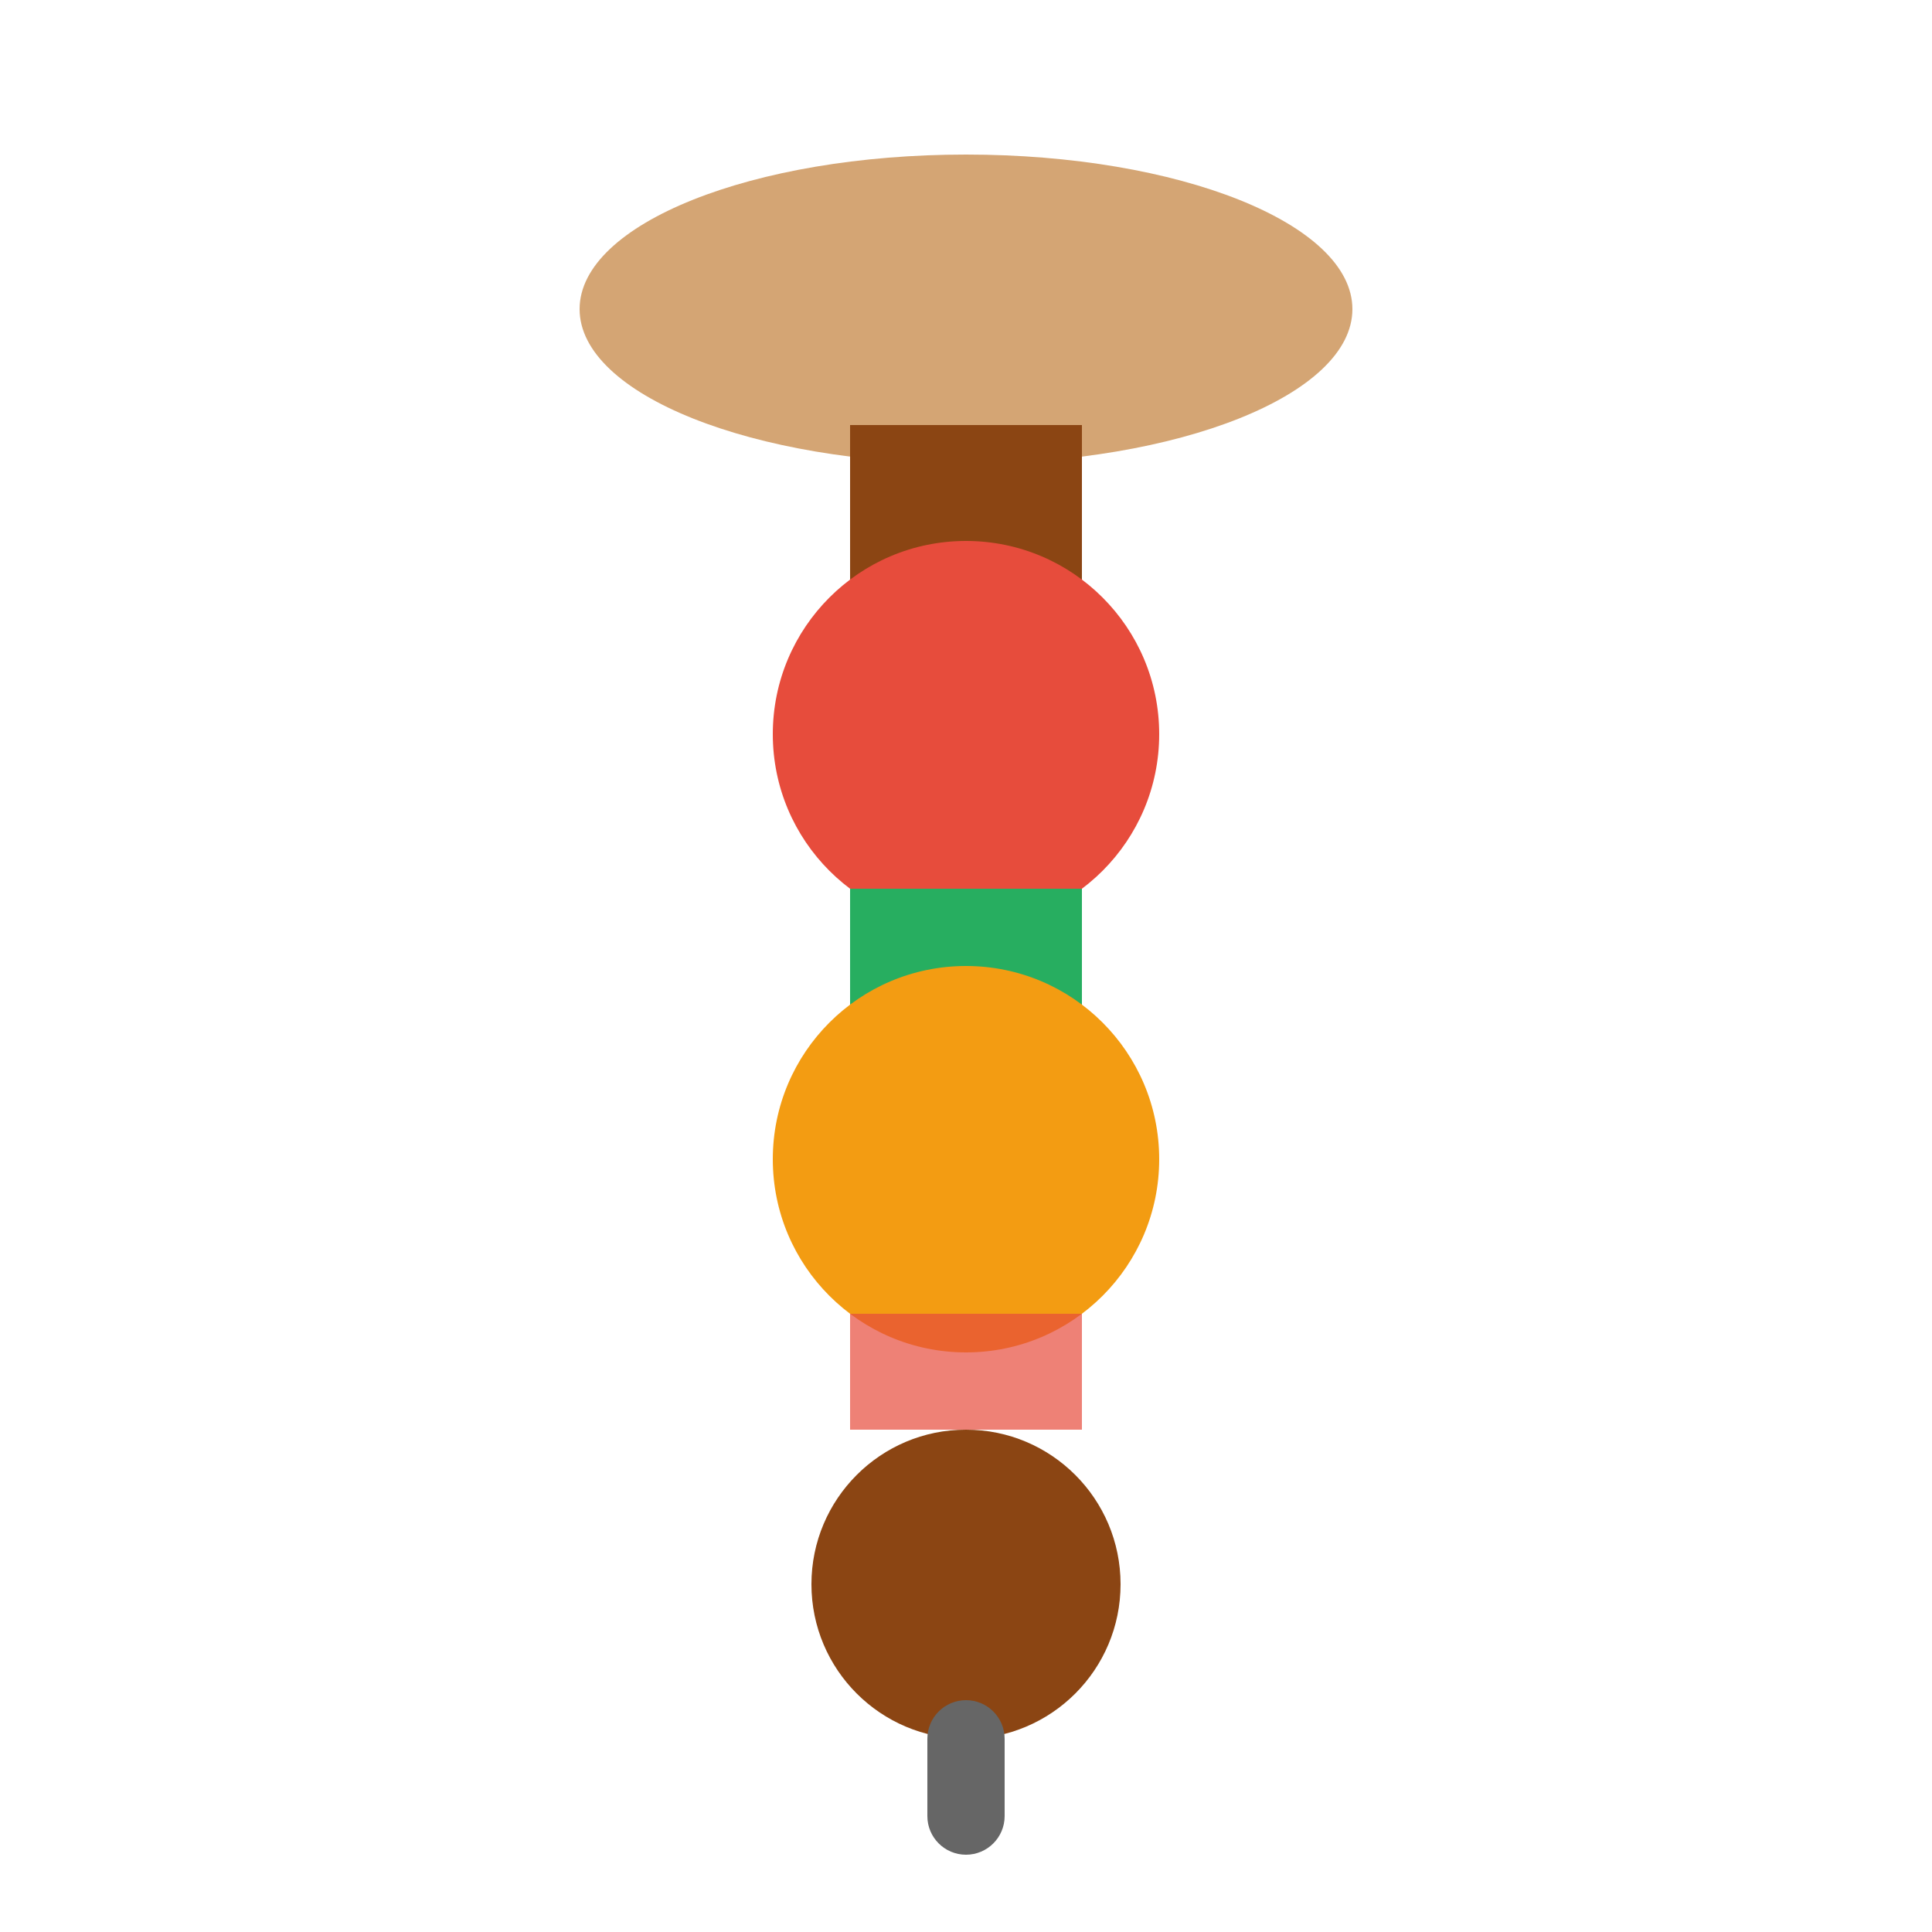
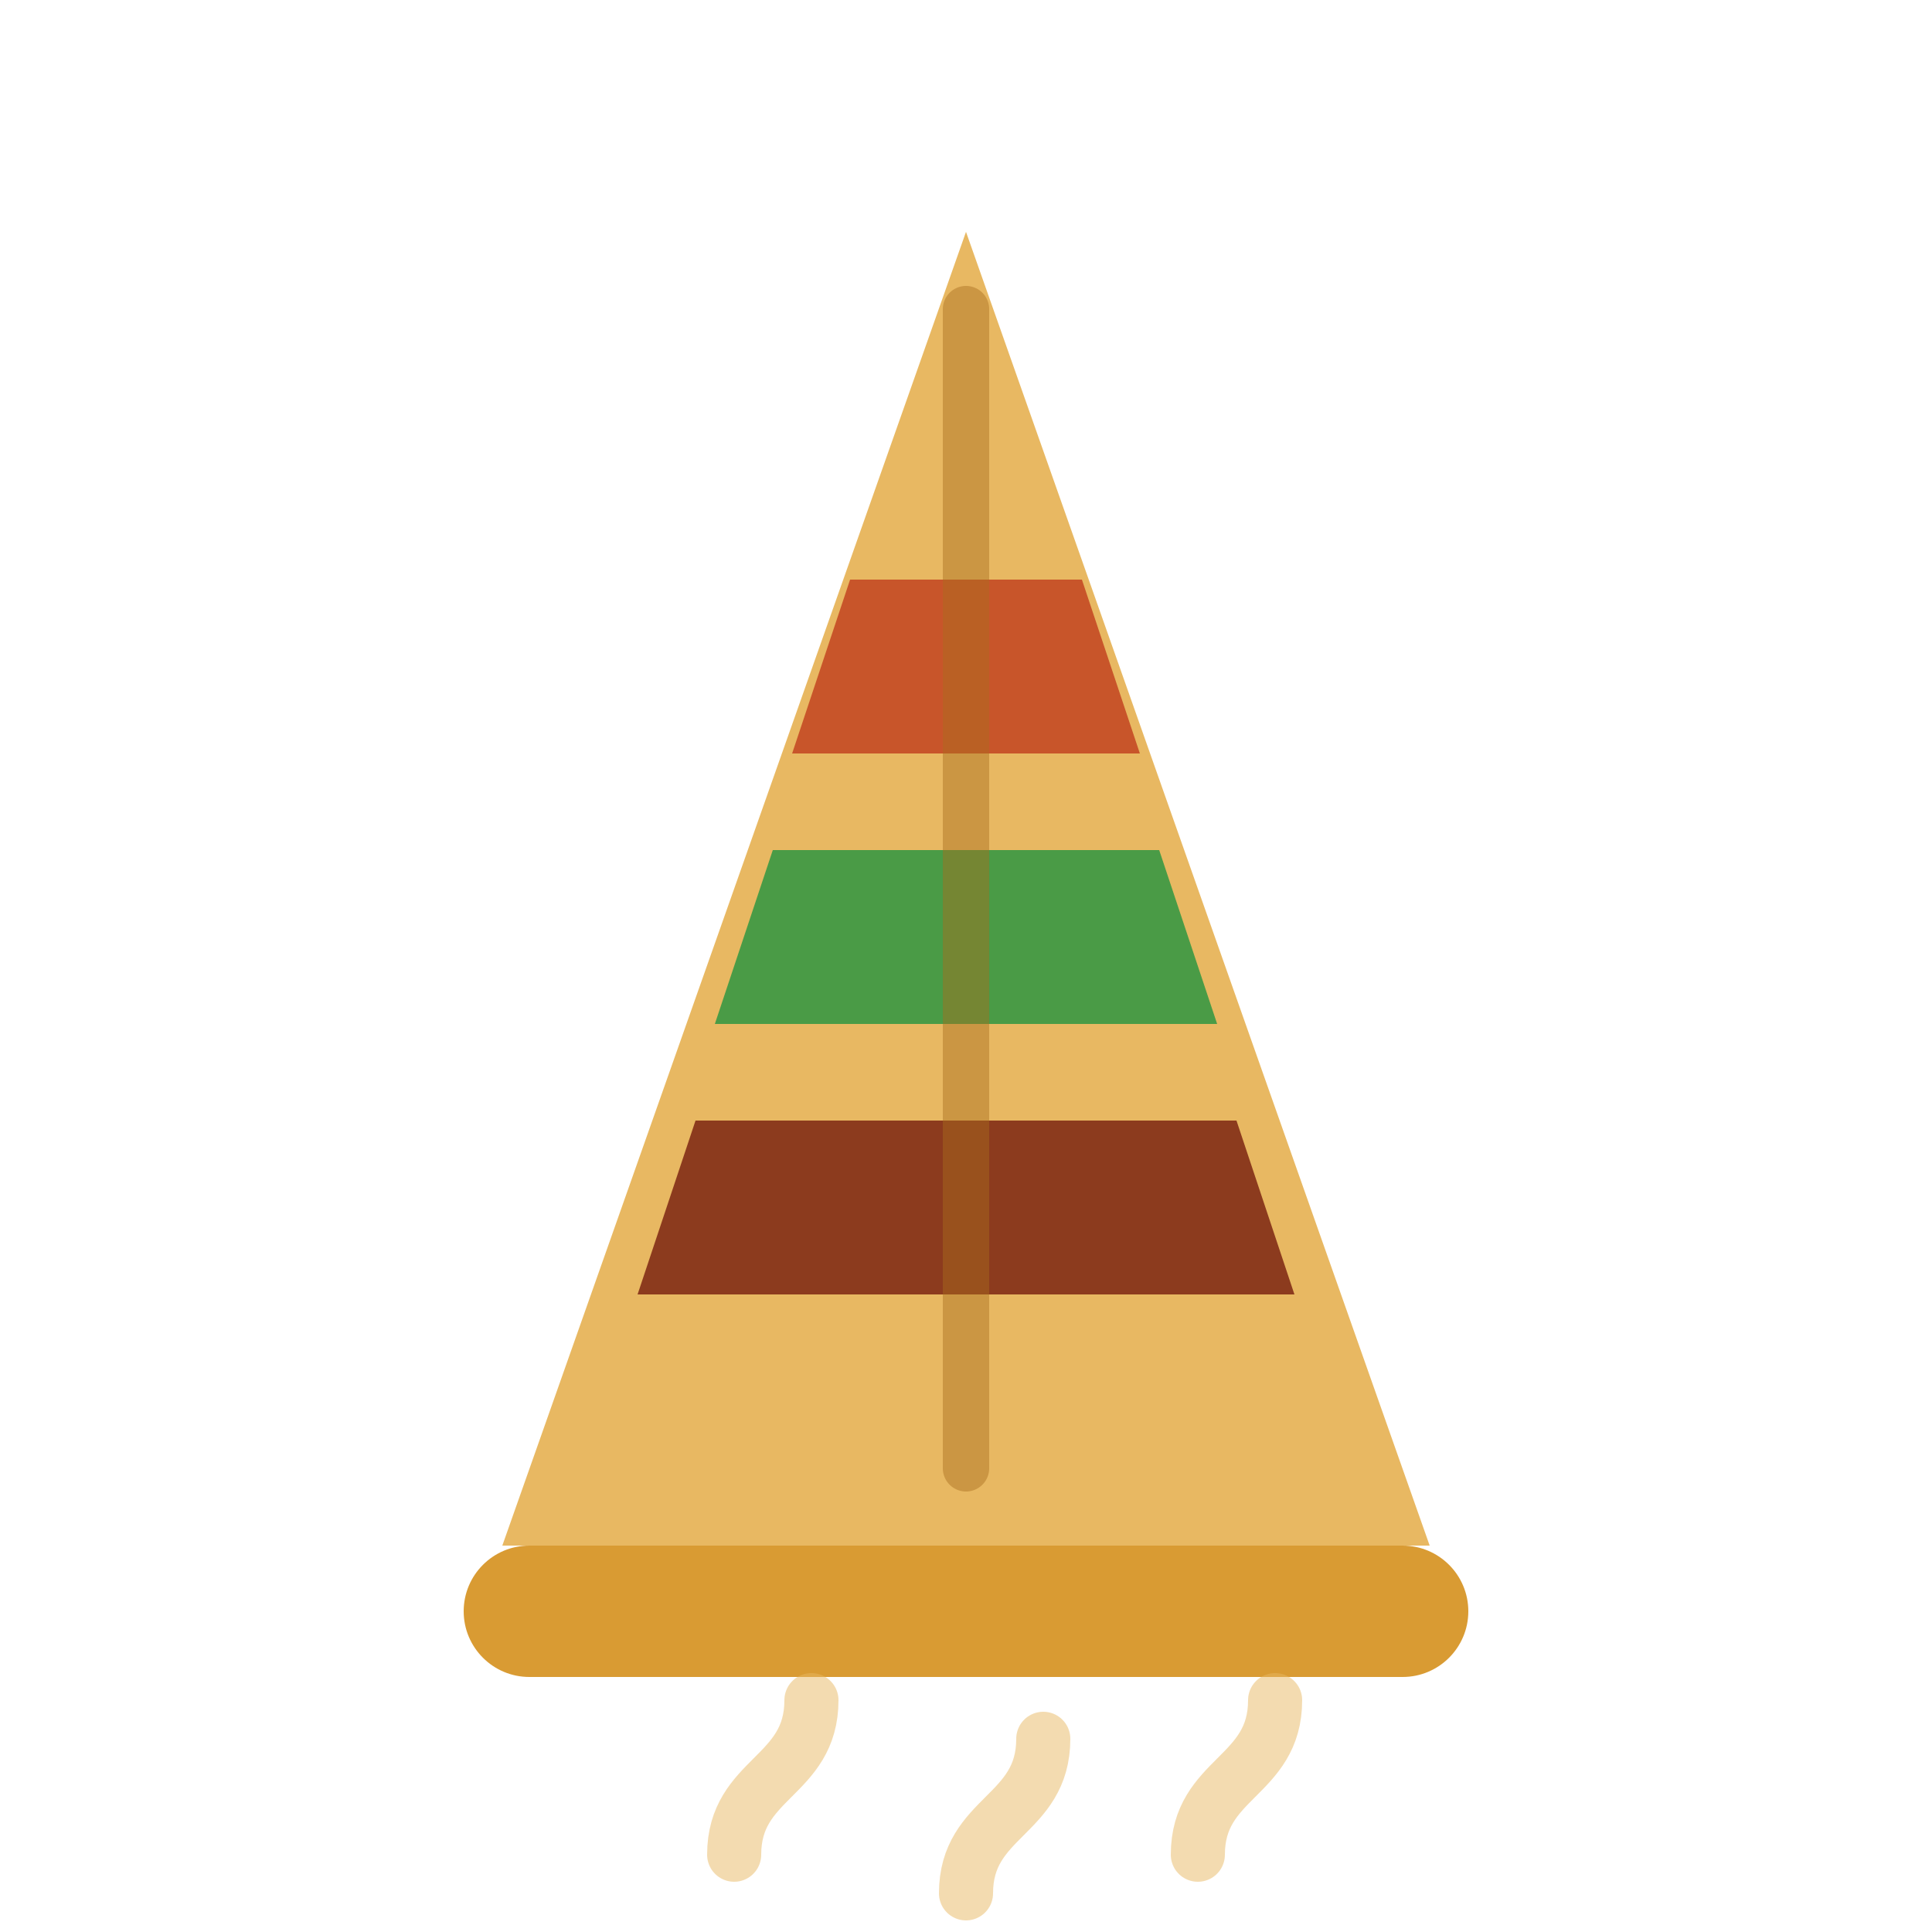
- <svg xmlns="http://www.w3.org/2000/svg" viewBox="0 0 50 50" fill="none">
-   <ellipse cx="25" cy="8" rx="10" ry="4" fill="#D4A574" />
-   <rect x="22" y="11" width="6" height="4" fill="#8B4513" />
-   <circle cx="25" cy="19" r="5" fill="#E74C3C" />
-   <rect x="22" y="23" width="6" height="3" fill="#27AE60" />
-   <circle cx="25" cy="30" r="5" fill="#F39C12" />
-   <rect x="22" y="34" width="6" height="3" fill="#E74C3C" opacity="0.7" />
-   <circle cx="25" cy="41" r="4" fill="#8B4513" />
-   <rect x="24" y="44" width="2" height="4" rx="1" fill="#666" />
+ <svg xmlns="http://www.w3.org/2000/svg" viewBox="0 0 50 50" fill="none" role="img" aria-label="Kebab Project">
+   <path d="M25 6 L37 40 H13 Z" fill="#E8B862" />
+   <path d="M18 29h14l1.5 4.5H16.5z" fill="#8C3B1E" />
+   <path d="M20 22h10l1.5 4.5H18.5z" fill="#4A9B46" />
+   <path d="M22 15h6l1.5 4.5H20.5z" fill="#C8552A" />
+   <path d="M25 8v30" stroke="#A86C1C" stroke-width="1.2" opacity="0.45" stroke-linecap="round" />
+   <rect x="12" y="40" width="26" height="3.4" rx="1.7" fill="#D99B33" />
+   <g stroke="#E8B862" stroke-width="1.4" stroke-linecap="round" opacity="0.5" fill="none">
+     <path d="M19 48c0-2 2-2 2-4" />
+     <path d="M25 49c0-2 2-2 2-4" />
+     <path d="M31 48c0-2 2-2 2-4" />
+   </g>
</svg>
